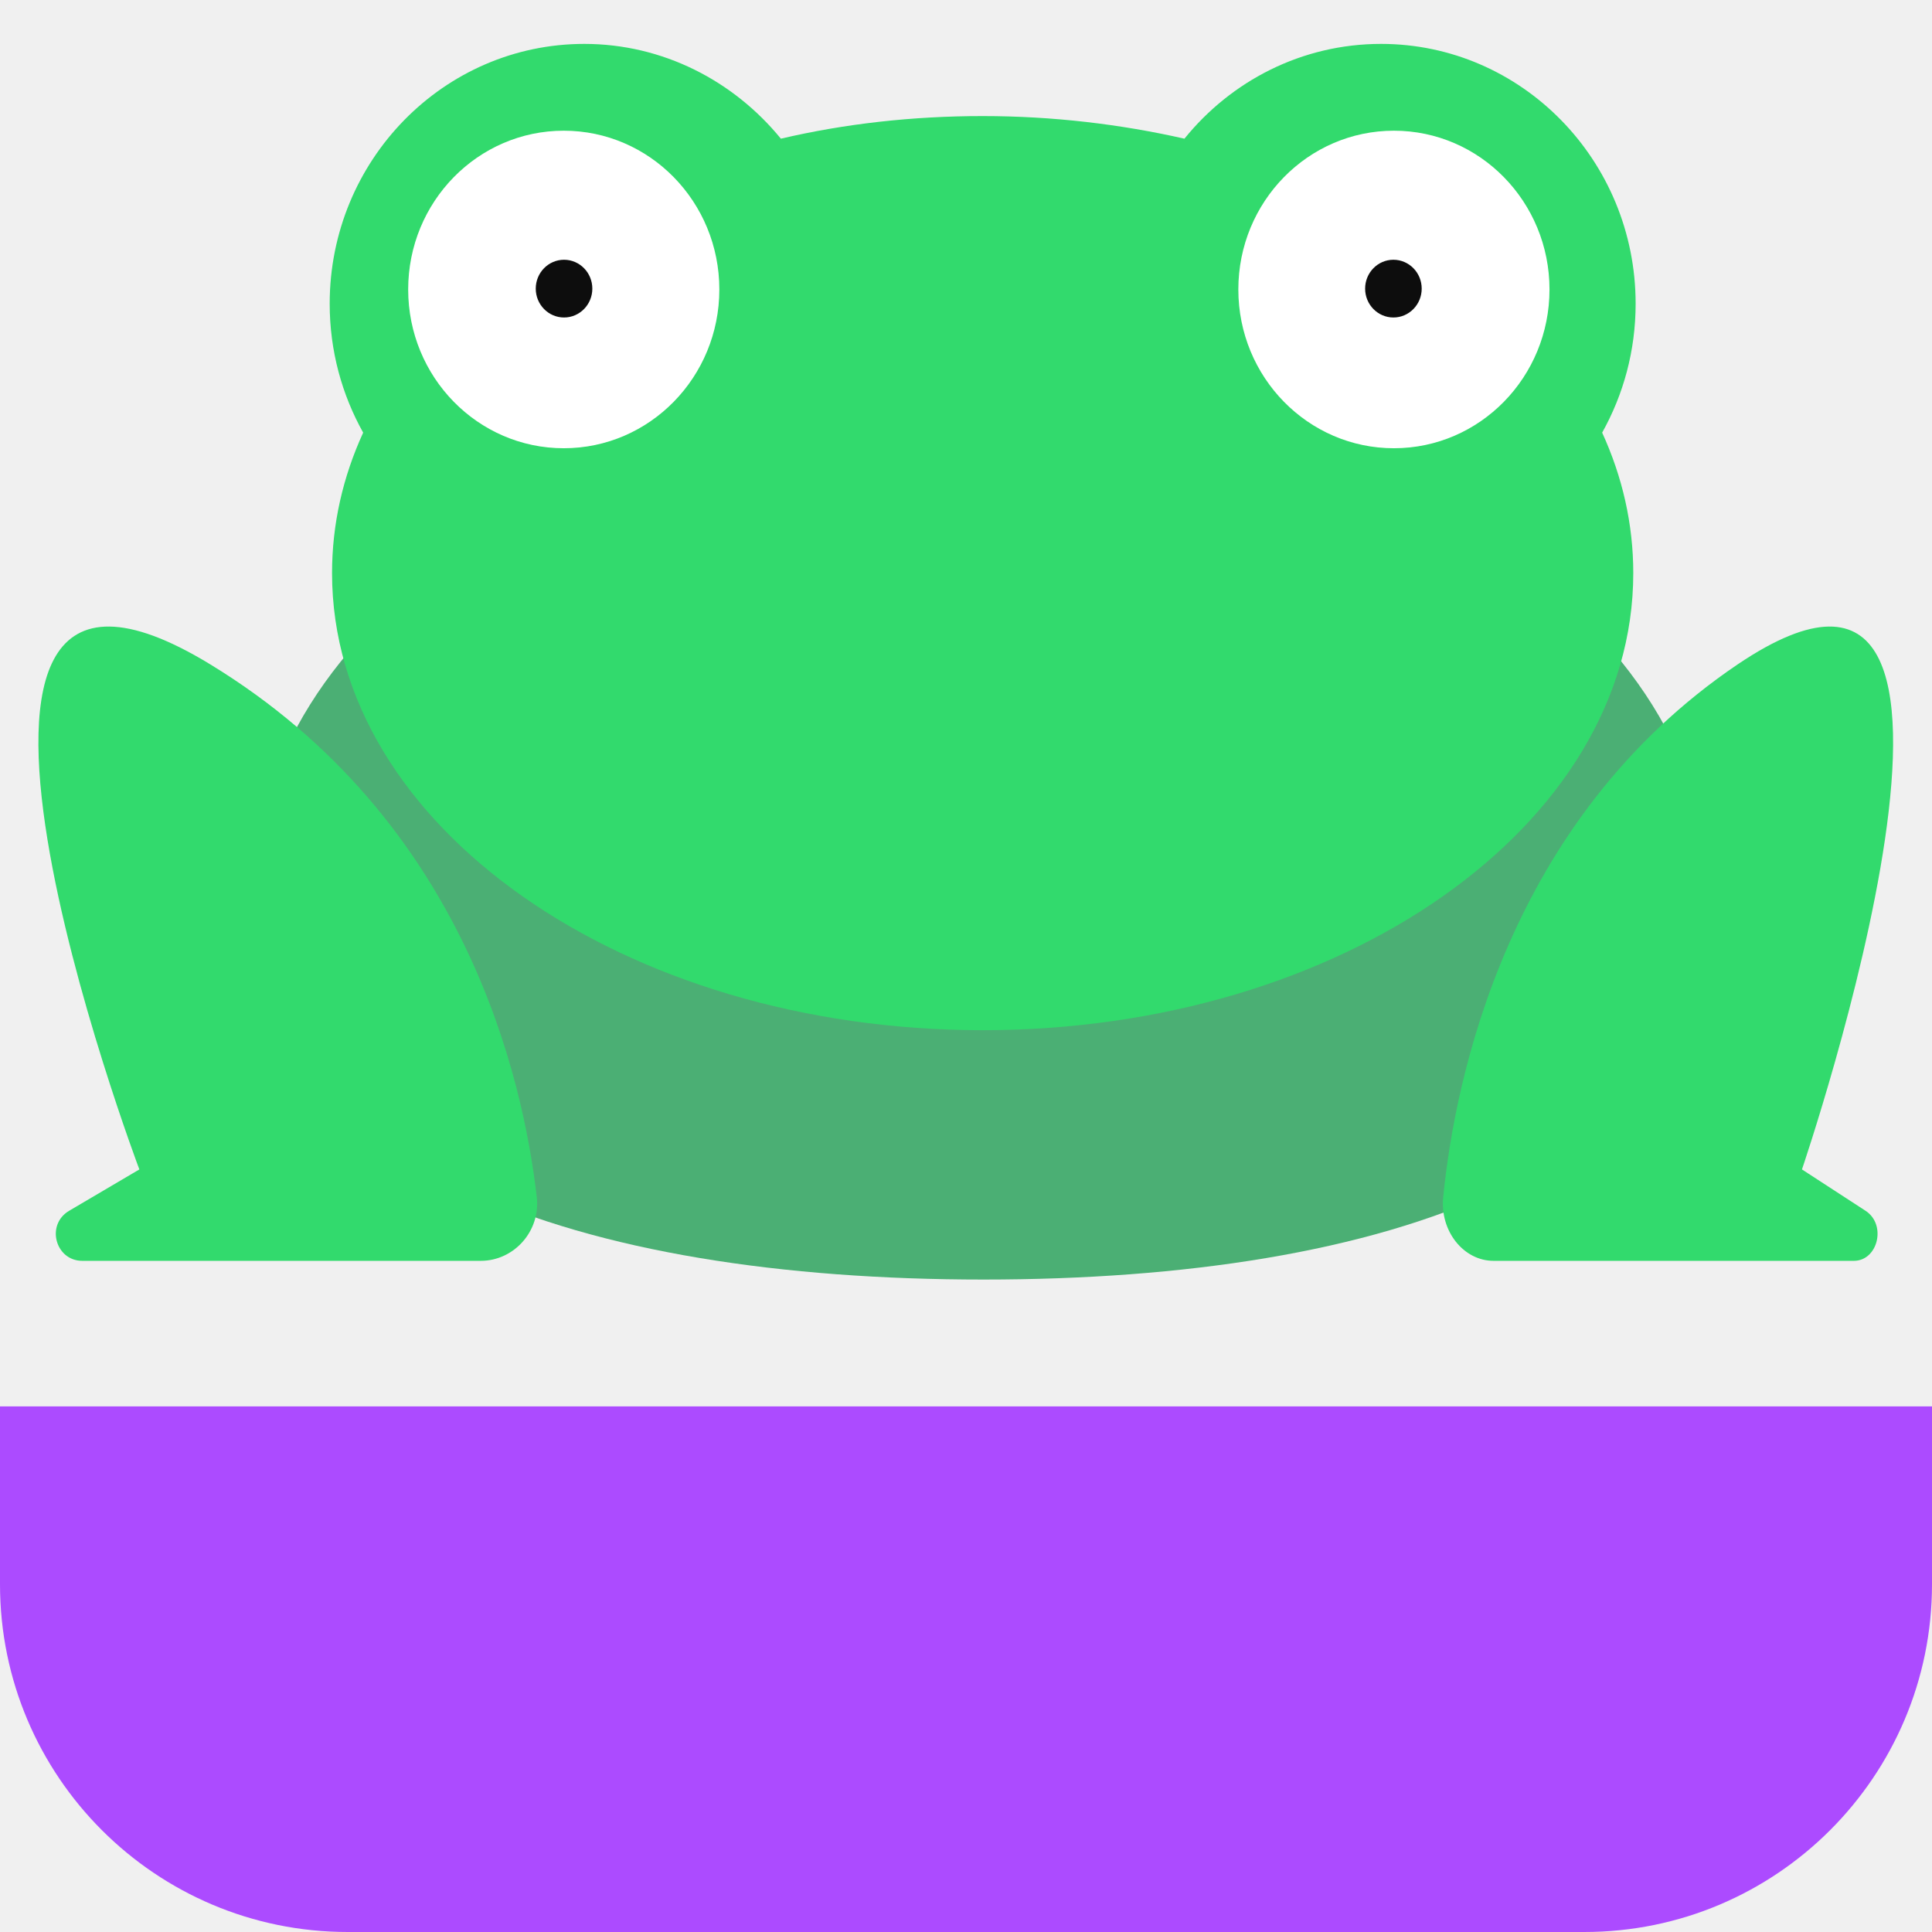
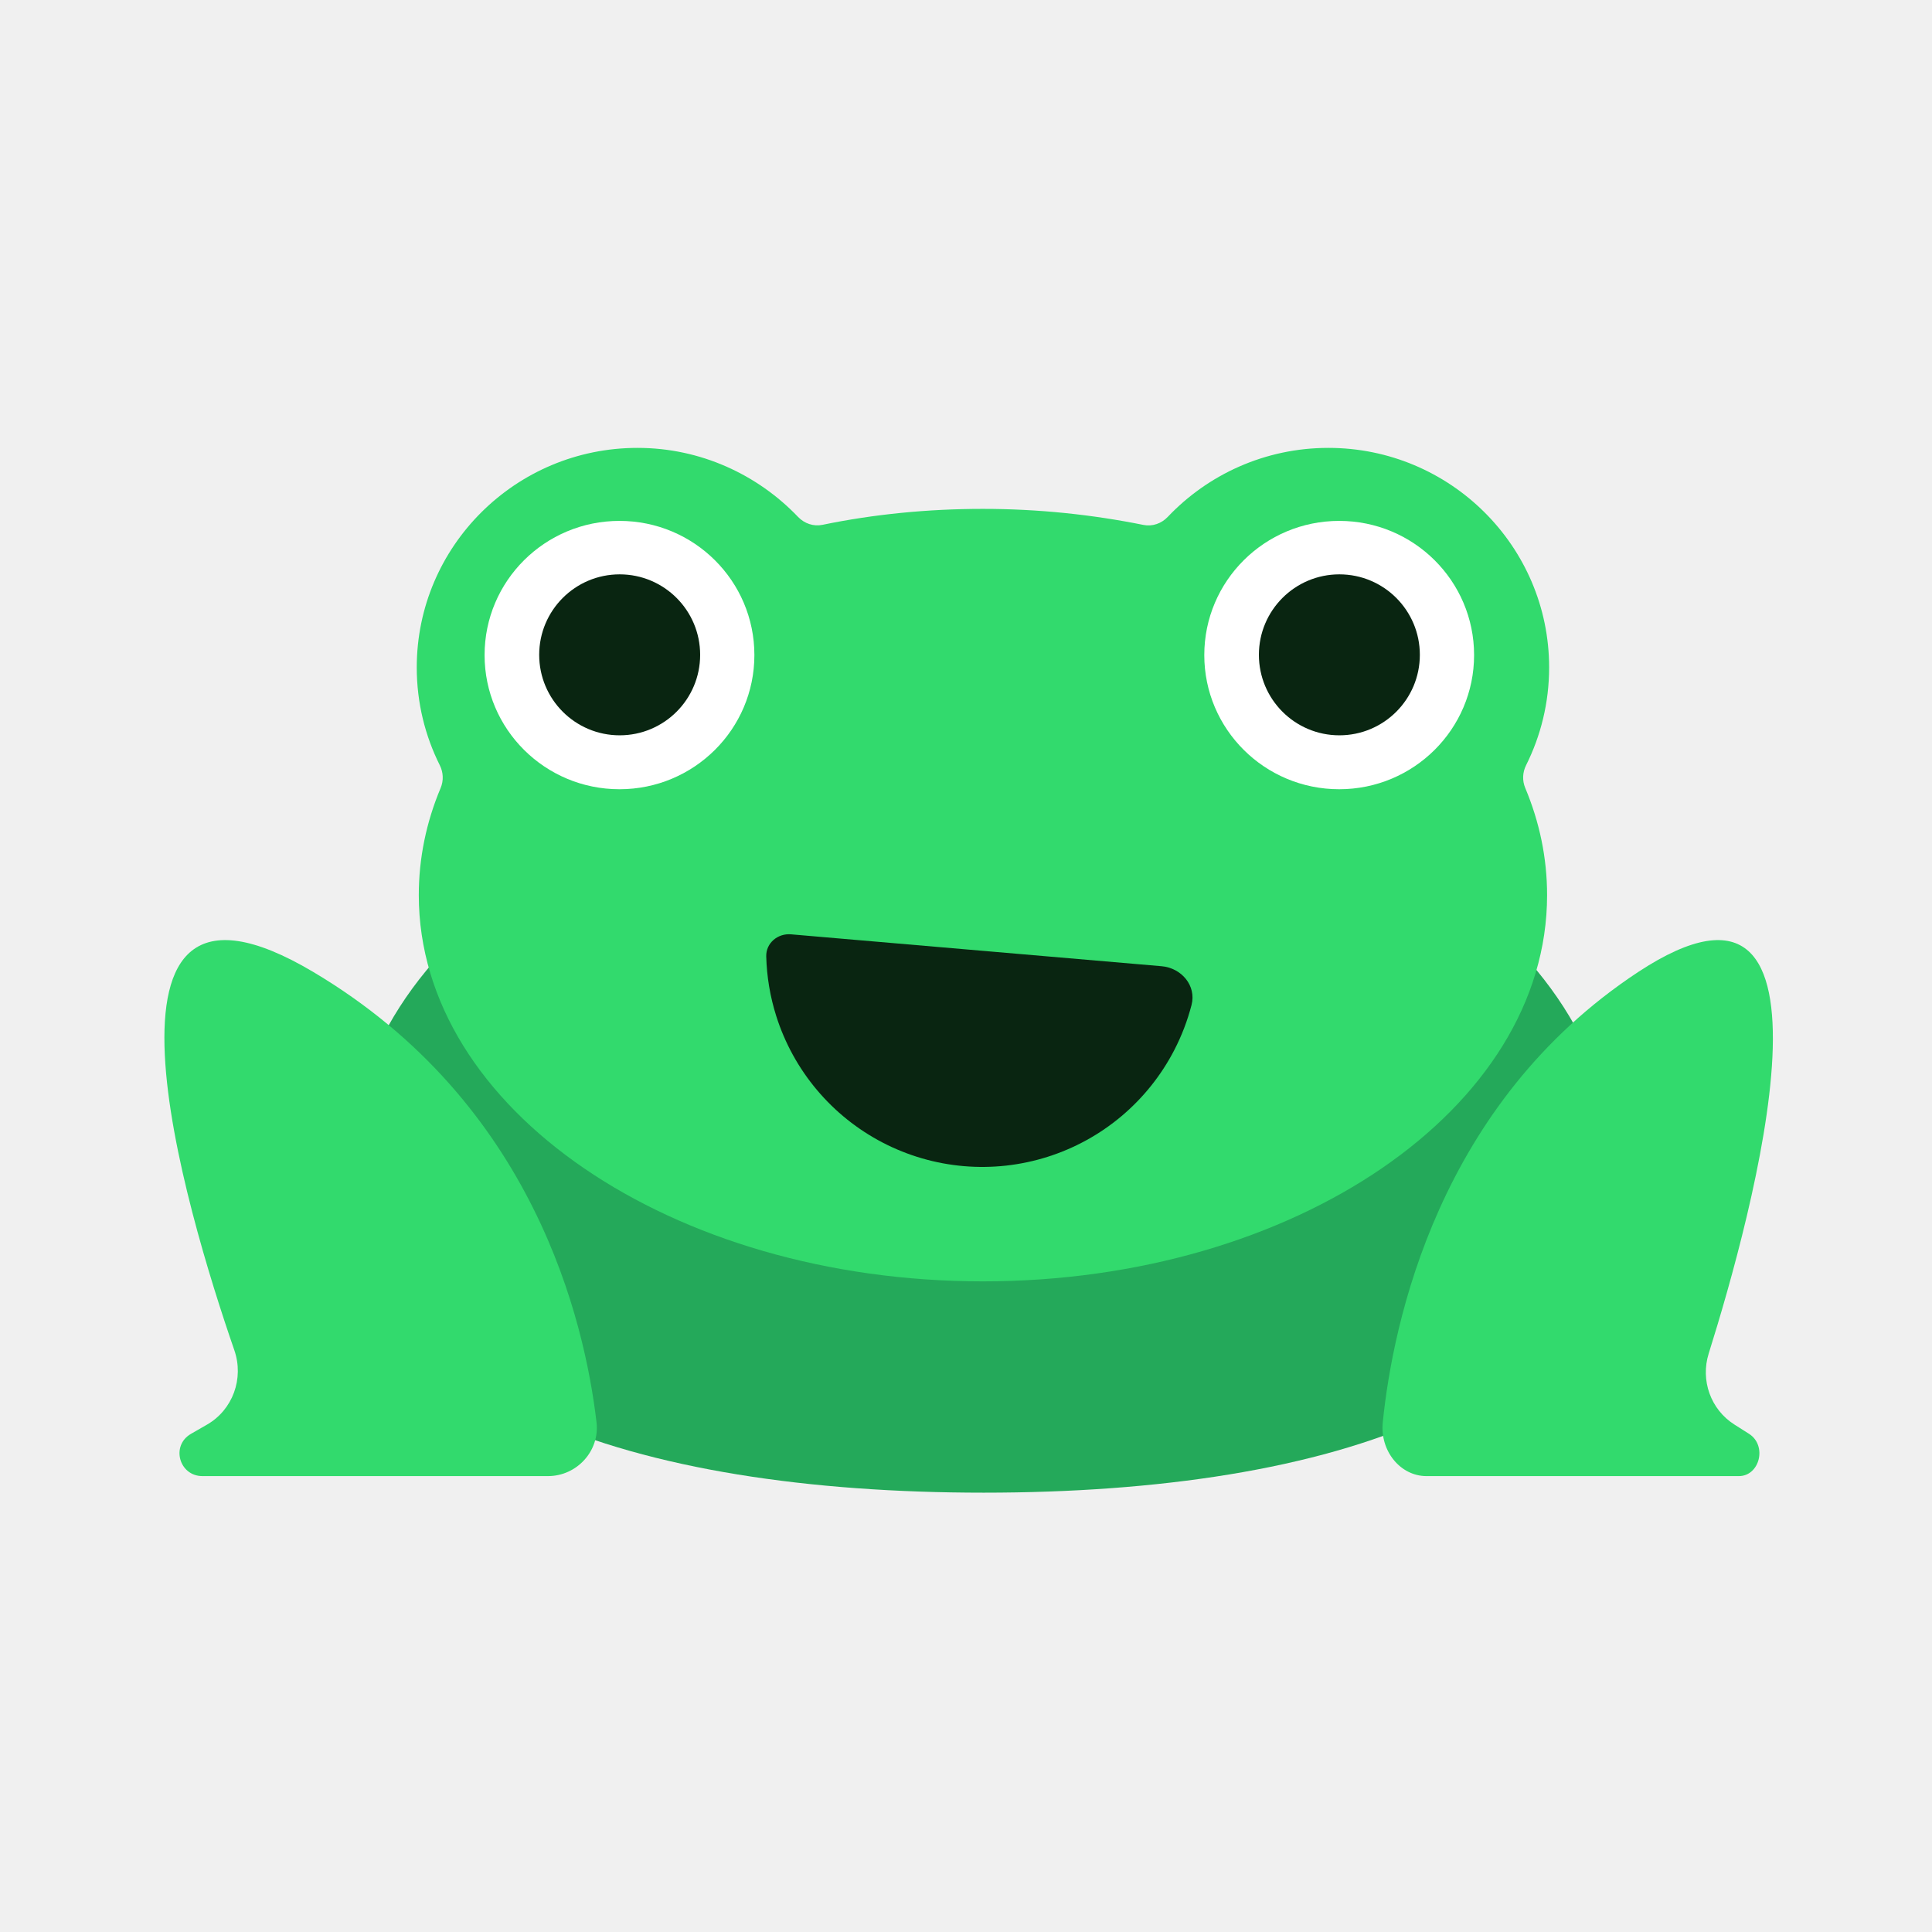
- <svg xmlns="http://www.w3.org/2000/svg" width="805" height="805" viewBox="0 0 805 805" fill="none">
-   <g clip-path="url(#clip0_2364_33755)">
-     <g clip-path="url(#clip1_2364_33755)">
-       <path d="M712.31 373.575C712.31 487.039 577.355 533.147 409.791 533.147C242.226 533.147 105.307 487.039 105.307 373.575C105.307 260.111 241.244 168.297 408.808 168.297C576.373 168.297 712.31 260.311 712.31 373.575Z" fill="#4BAF74" />
-       <path d="M681.513 126.544C681.513 66.805 633.975 18.292 575.435 18.292C542.433 18.292 512.967 33.728 493.519 57.784C467 51.77 438.712 48.362 409.442 48.362C380.173 48.362 351.885 51.569 325.365 57.784C305.721 33.728 276.255 18.292 243.449 18.292C184.91 18.292 137.371 66.805 137.371 126.544C137.371 146.19 142.479 164.432 151.318 180.269C142.871 198.712 138.353 218.358 138.353 238.805C138.353 344.051 259.754 429.249 409.442 429.249C559.131 429.249 680.531 344.051 680.531 238.805C680.531 218.358 676.013 198.712 667.566 180.269C676.406 164.432 681.513 146.19 681.513 126.544Z" fill="#32DA6D" />
-       <path d="M234.9 186.766C270.702 186.766 299.725 157.148 299.725 120.612C299.725 84.076 270.702 54.458 234.9 54.458C199.098 54.458 170.074 84.076 170.074 120.612C170.074 157.148 199.098 186.766 234.9 186.766Z" fill="white" />
-       <path d="M580.798 186.766C616.6 186.766 645.624 157.148 645.624 120.612C645.624 84.076 616.6 54.458 580.798 54.458C544.996 54.458 515.973 84.076 515.973 120.612C515.973 157.148 544.996 186.766 580.798 186.766Z" fill="white" />
-       <path d="M200.288 525.351C214.235 525.351 225.236 512.922 223.664 498.89C217.967 449.174 193.805 341.523 87.53 276.772C-53.907 190.571 58.064 487.262 58.064 487.262L28.794 504.503C18.972 510.316 23.098 525.351 34.295 525.351H200.288Z" fill="#32DA6D" />
-       <path d="M622.343 525.351C609.771 525.351 599.949 512.922 601.324 498.89C606.235 449.374 628.236 341.523 724.1 276.772C851.983 190.571 750.816 487.262 750.816 487.262L777.335 504.503C786.175 510.316 782.443 525.351 772.424 525.351H622.343Z" fill="#32DA6D" />
-       <path d="M235.017 132.288C241.526 132.288 246.803 126.903 246.803 120.26C246.803 113.617 241.526 108.232 235.017 108.232C228.507 108.232 223.23 113.617 223.23 120.26C223.23 126.903 228.507 132.288 235.017 132.288Z" fill="#0D0D0D" />
-       <path d="M580.589 132.288C587.099 132.288 592.376 126.903 592.376 120.26C592.376 113.617 587.099 108.232 580.589 108.232C574.08 108.232 568.803 113.617 568.803 120.26C568.803 126.903 574.08 132.288 580.589 132.288Z" fill="#0D0D0D" />
-     </g>
-     <rect y="586" width="805" height="310" fill="#AC4BFF" />
-   </g>
-   <defs>
-     <clipPath id="clip0_2364_33755">
-       <rect width="805" height="805" rx="144.9" fill="white" />
-     </clipPath>
-     <clipPath id="clip1_2364_33755">
-       <rect width="772.8" height="515.2" fill="white" transform="translate(16 18)" />
-     </clipPath>
-   </defs>
+ <svg xmlns="http://www.w3.org/2000/svg" width="166" height="166" viewBox="0 0 166 166" fill="none">
+   <path d="M138.614 100.445C138.614 120.217 114.483 128.252 84.522 128.252C54.56 128.252 30.078 120.217 30.078 100.445C30.078 80.672 54.385 64.673 84.346 64.673C114.307 64.673 138.614 80.707 138.614 100.445Z" fill="#24A95A" />
+   <path d="M133.103 57.347C133.103 46.937 124.603 38.483 114.136 38.483C108.693 38.483 103.787 40.772 100.33 44.417C99.794 44.982 99.012 45.257 98.249 45.103C93.869 44.218 89.236 43.723 84.456 43.723C79.676 43.723 75.043 44.189 70.663 45.095C69.9 45.253 69.114 44.982 68.575 44.419C65.09 40.773 60.187 38.483 54.775 38.483C44.308 38.483 35.808 46.937 35.808 57.347C35.808 60.383 36.526 63.227 37.791 65.757C38.094 66.363 38.125 67.072 37.863 67.697C36.635 70.621 35.983 73.709 35.983 76.91C35.983 95.25 57.691 110.096 84.456 110.096C111.221 110.096 132.928 95.25 132.928 76.91C132.928 73.709 132.276 70.621 131.048 67.697C130.786 67.072 130.817 66.363 131.12 65.757C132.385 63.227 133.103 60.383 133.103 57.347Z" fill="#32DA6D" />
+   <path d="M53.227 67.812C59.629 67.812 64.818 62.651 64.818 56.284C64.818 49.917 59.629 44.756 53.227 44.756C46.825 44.756 41.636 49.917 41.636 56.284C41.636 62.651 46.825 67.812 53.227 67.812Z" fill="white" />
+   <path d="M115.065 67.812C121.466 67.812 126.656 62.651 126.656 56.284C126.656 49.917 121.466 44.756 115.065 44.756C108.663 44.756 103.474 49.917 103.474 56.284C103.474 62.651 108.663 67.812 115.065 67.812Z" fill="white" />
+   <path d="M47.076 126.829C49.57 126.829 51.537 124.663 51.256 122.218C50.237 113.554 45.917 94.795 26.914 83.511C6.084 71.139 15.994 104.034 20.137 116.019C20.974 118.443 20.003 121.135 17.778 122.411L16.412 123.196C14.656 124.209 15.393 126.829 17.396 126.829H47.076Z" fill="#32DA6D" />
+   <path d="M122.566 126.829C120.318 126.829 118.562 124.663 118.808 122.218C119.686 113.589 123.62 94.795 140.761 83.511C159.741 71.043 150.503 104.547 146.815 116.294C146.092 118.598 146.982 121.106 149.022 122.399L150.28 123.196C151.86 124.209 151.193 126.829 149.402 126.829H122.566Z" fill="#32DA6D" />
+   <path d="M53.243 63.179C57.062 63.179 60.158 60.083 60.158 56.264C60.158 52.445 57.062 49.349 53.243 49.349C49.424 49.349 46.328 52.445 46.328 56.264C46.328 60.083 49.424 63.179 53.243 63.179Z" fill="#092511" />
+   <path d="M115.081 63.179C118.9 63.179 121.995 60.083 121.995 56.264C121.995 52.445 118.9 49.349 115.081 49.349C111.262 49.349 108.166 52.445 108.166 56.264C108.166 60.083 111.262 63.179 115.081 63.179Z" fill="#092511" />
+   <path d="M99.799 83.018C101.514 83.165 102.81 84.686 102.378 86.352C102.029 87.698 101.529 89.004 100.886 90.244C99.763 92.409 98.225 94.332 96.359 95.902C94.493 97.472 92.336 98.66 90.011 99.396C87.686 100.133 85.239 100.405 82.809 100.196C80.379 99.987 78.014 99.301 75.849 98.178C73.685 97.055 71.762 95.517 70.192 93.651C68.621 91.785 67.434 89.628 66.697 87.303C66.17 85.64 65.881 83.913 65.836 82.176C65.806 81.029 66.824 80.181 67.967 80.279L84.401 81.693L99.799 83.018Z" fill="#092511" />
</svg>
